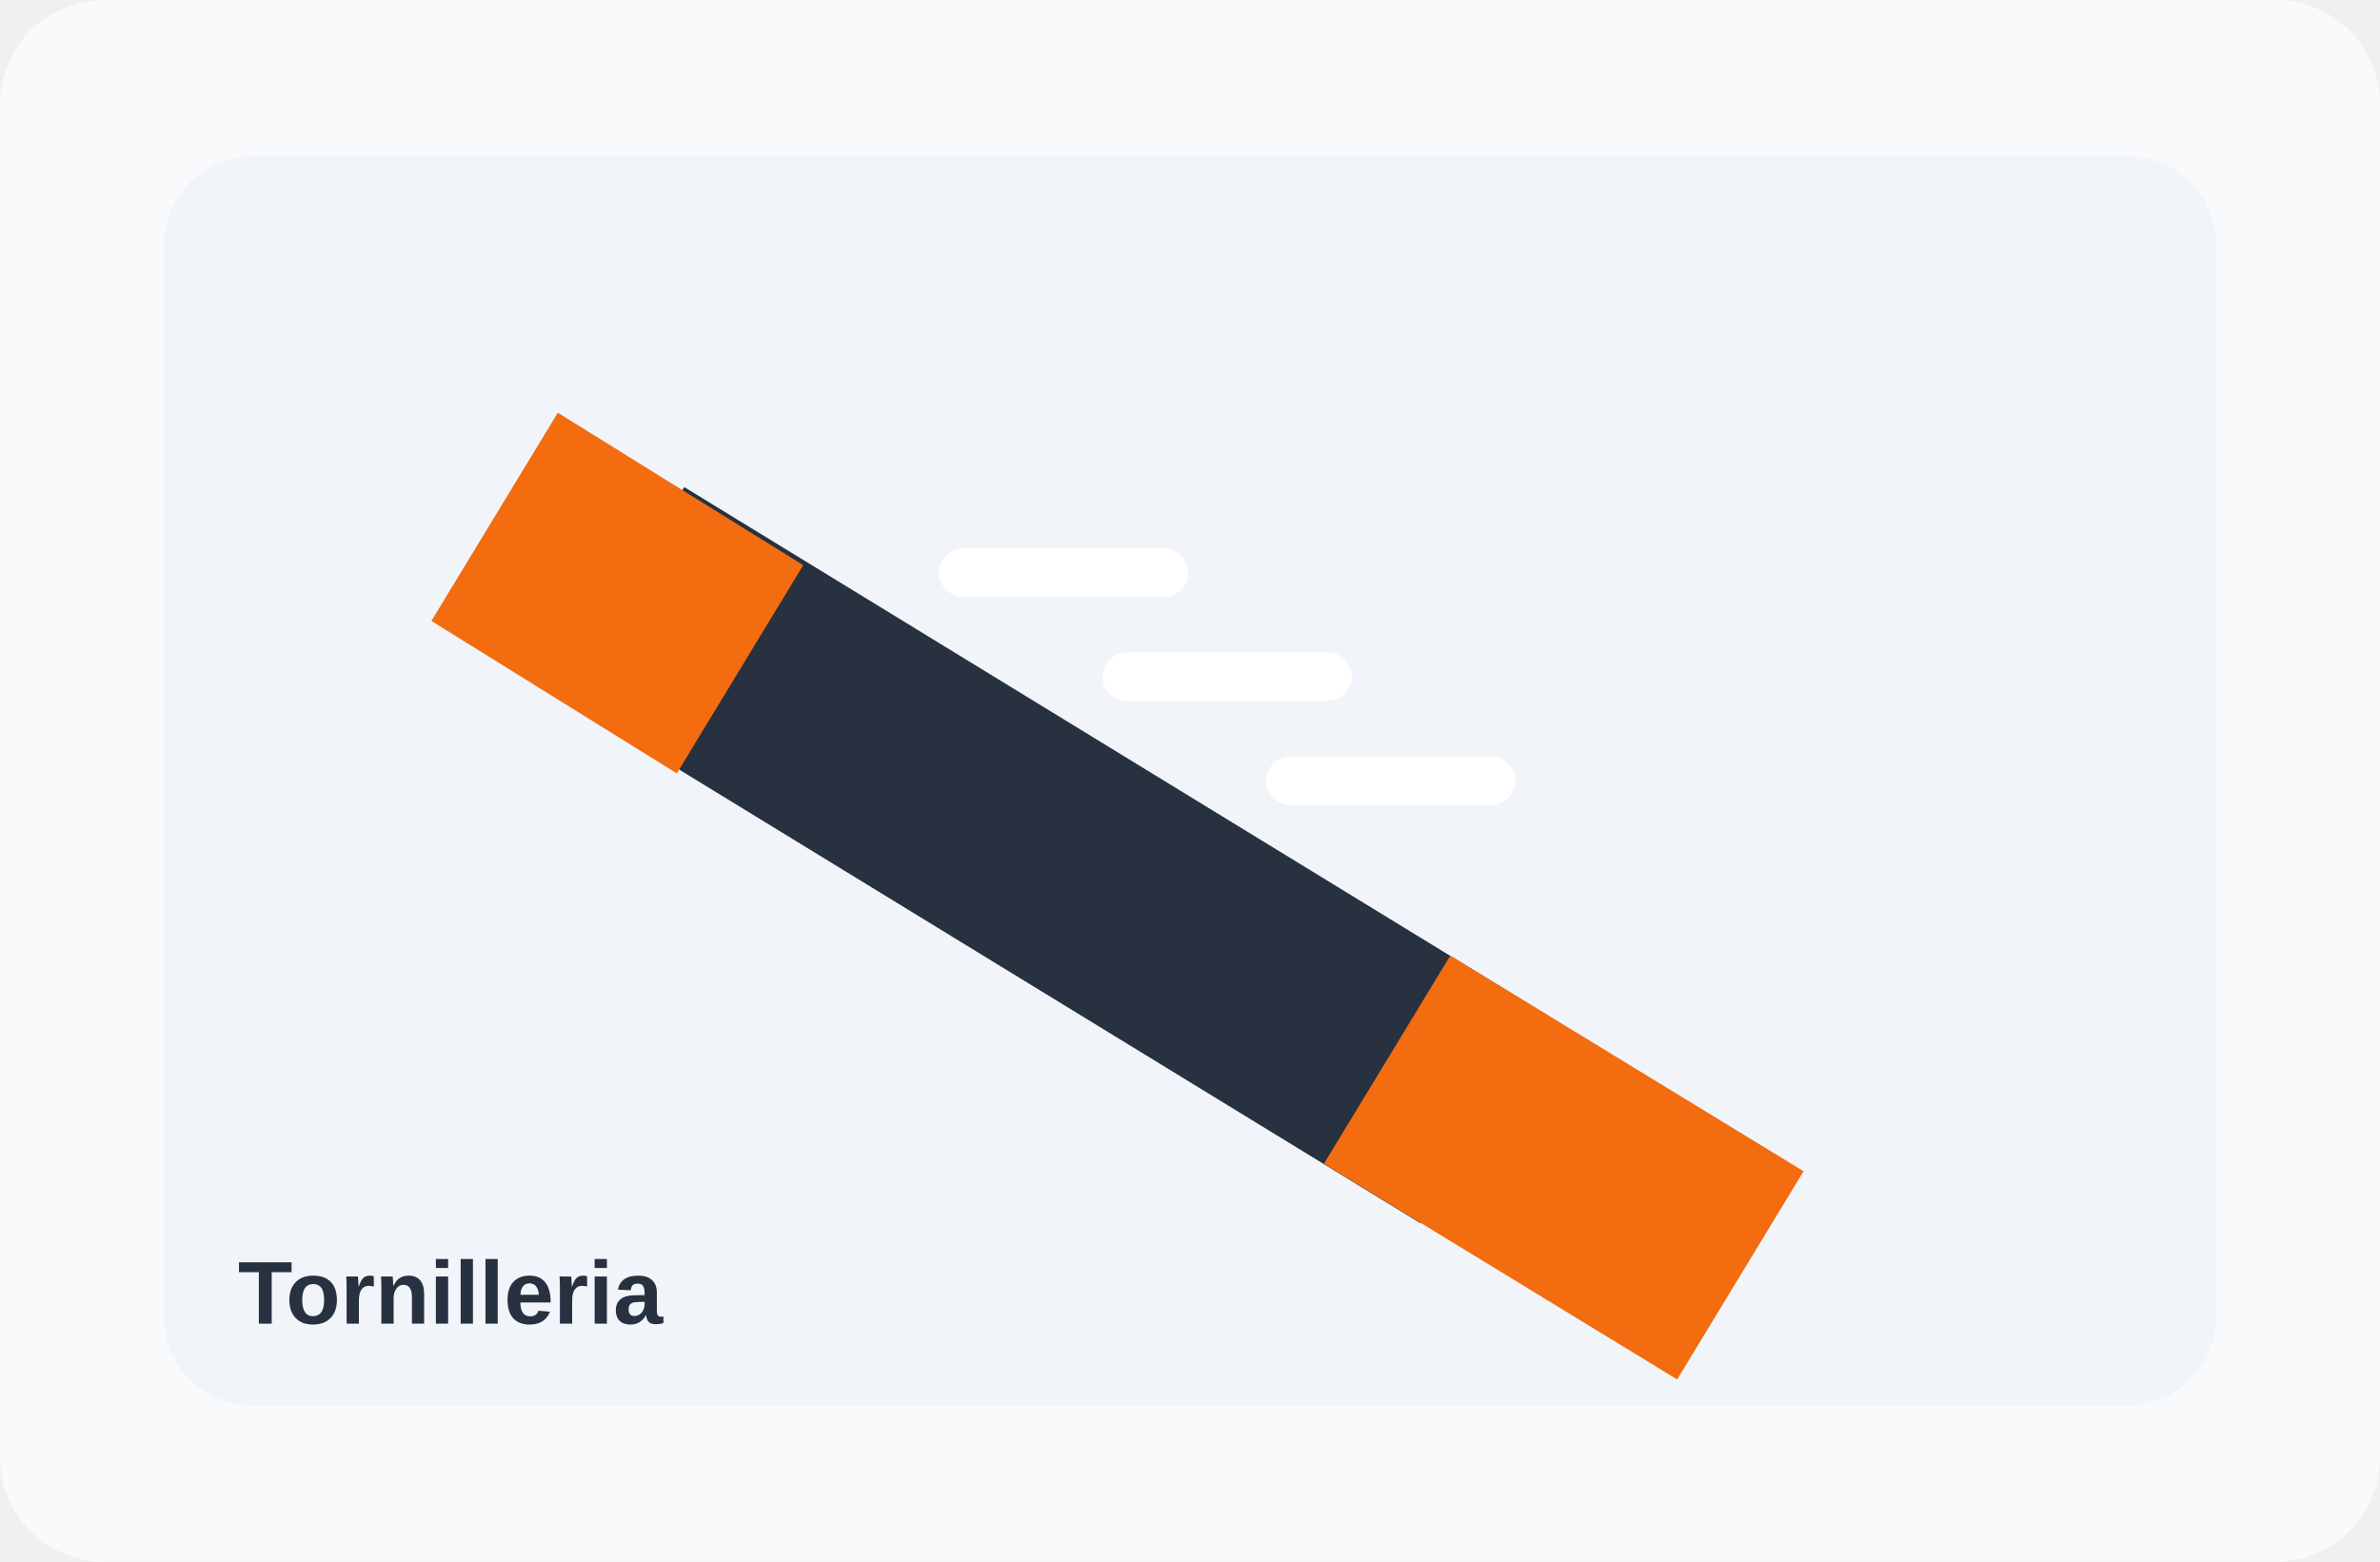
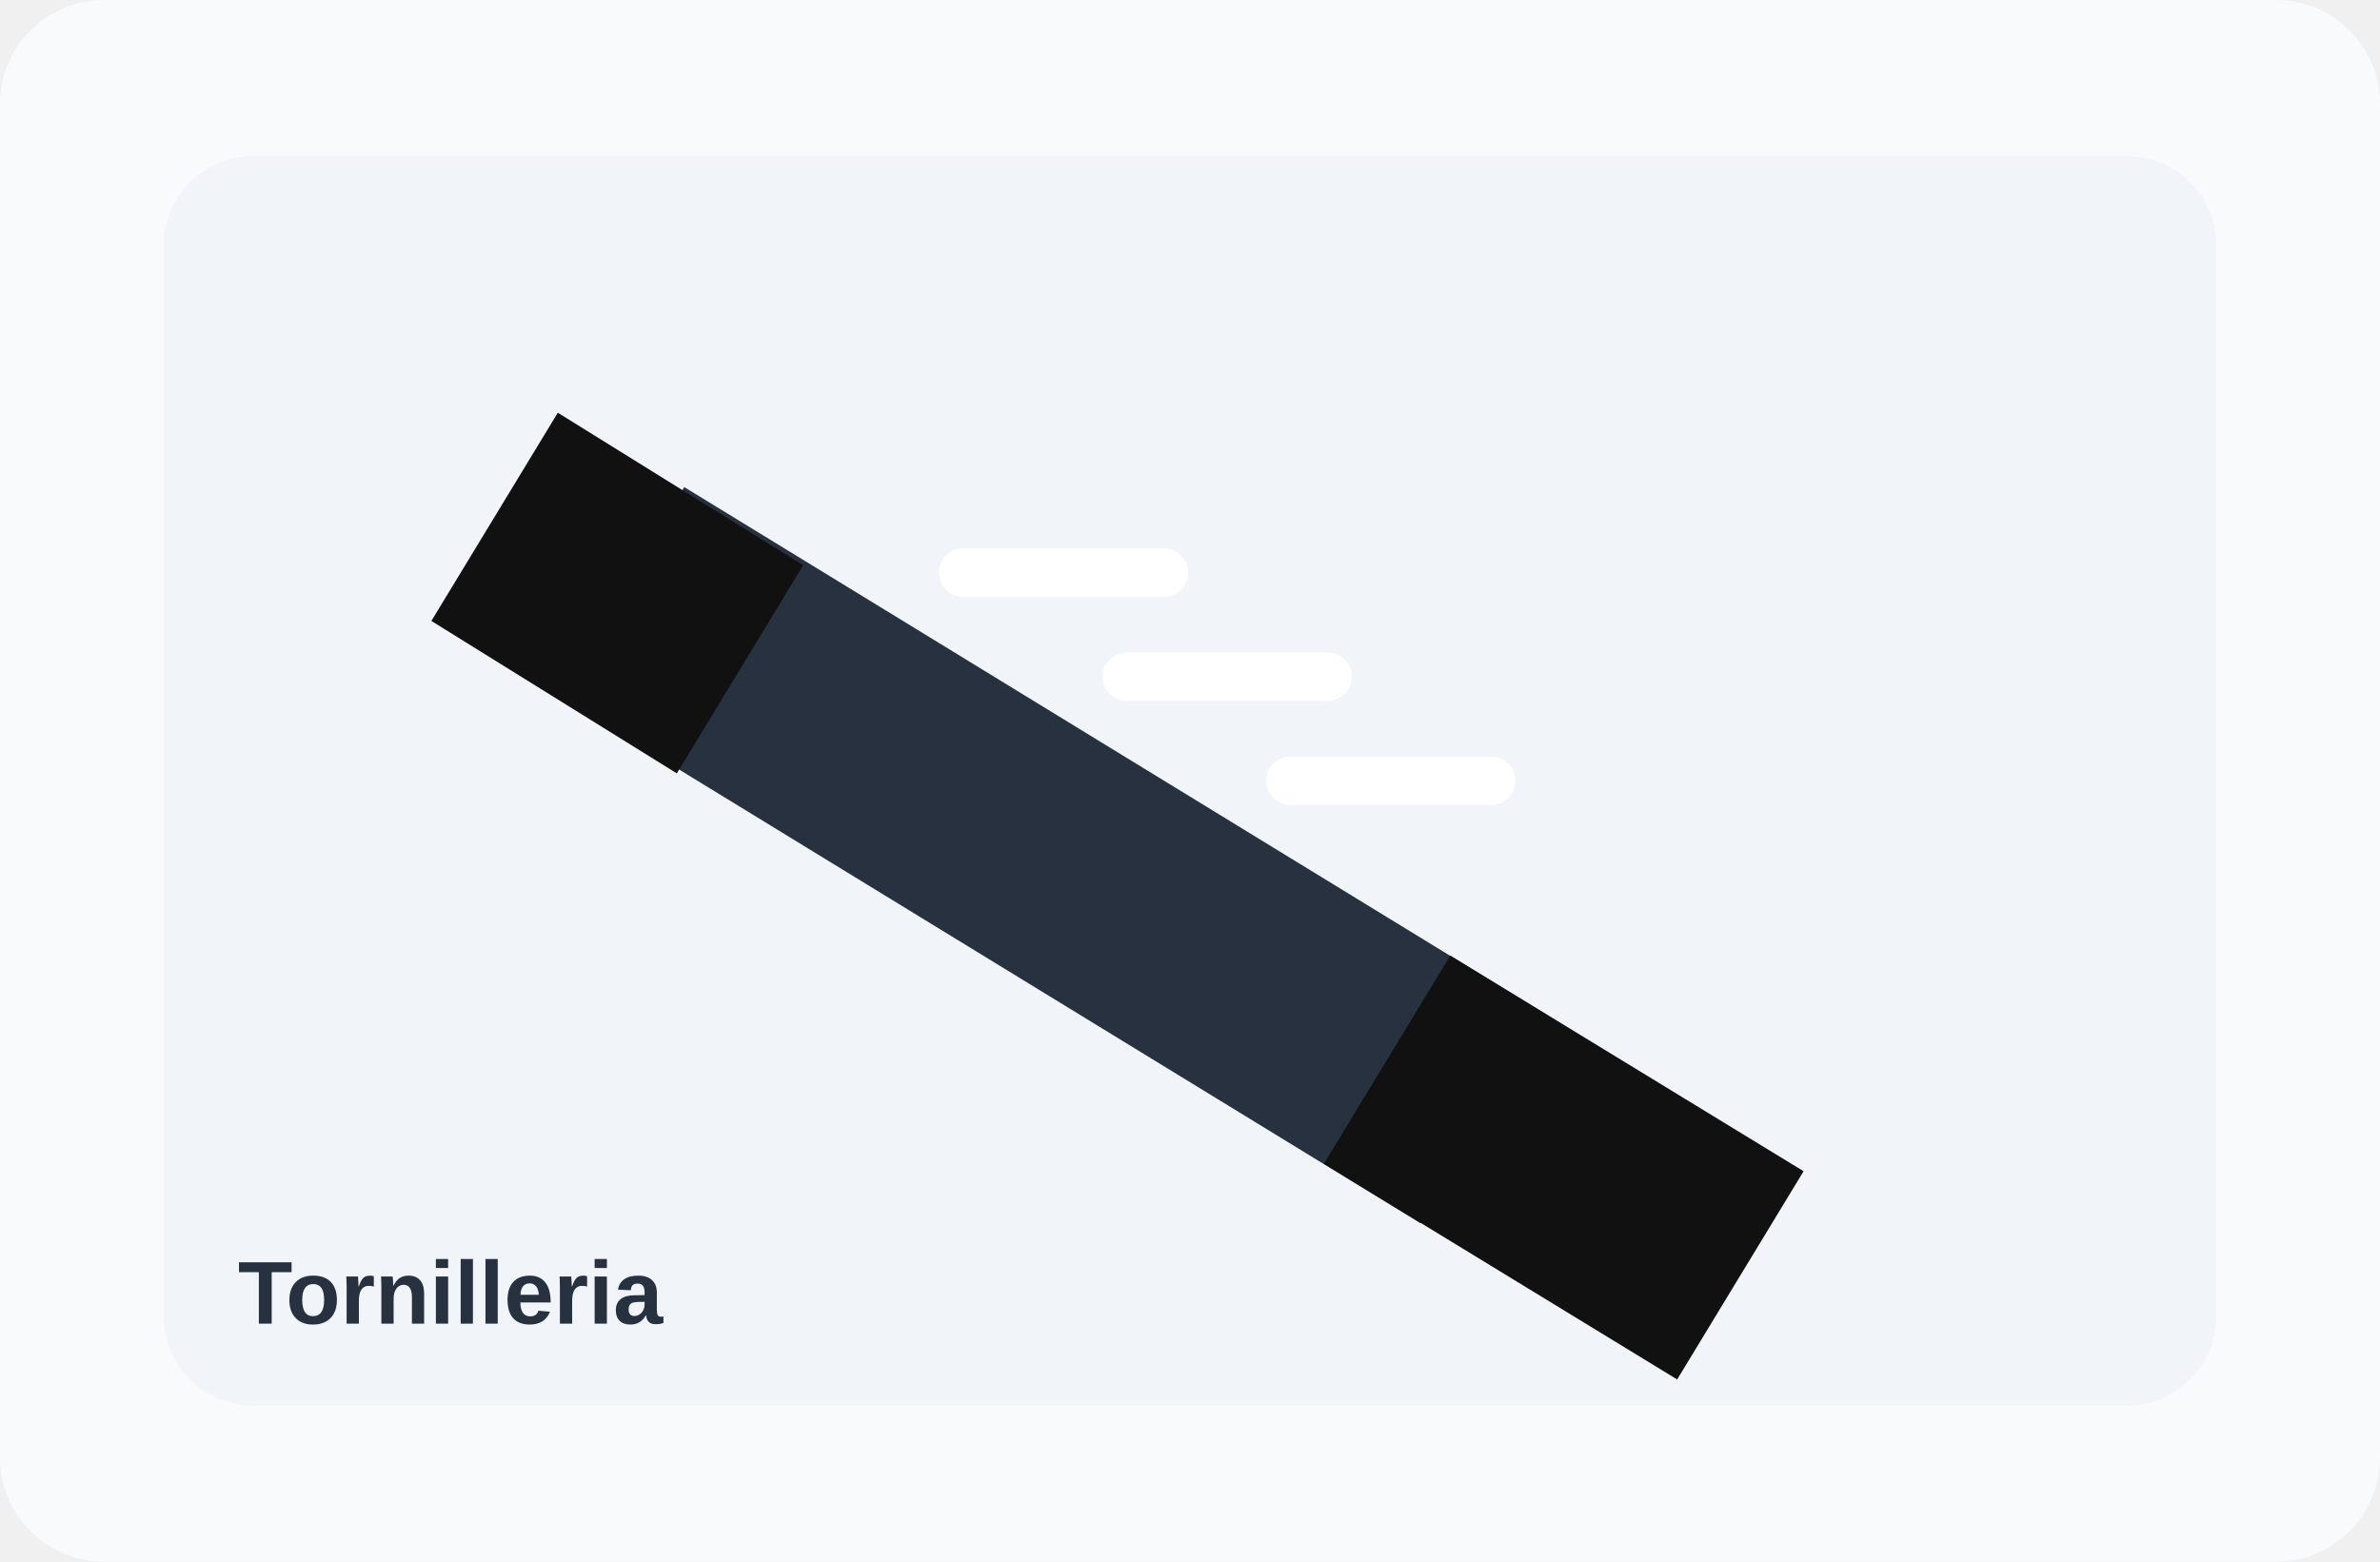
<svg xmlns="http://www.w3.org/2000/svg" width="640" height="420" viewBox="0 0 640 420" role="img" aria-label="Tornilleria">
  <rect width="640" height="420" rx="28" fill="#f8fafc" />
  <rect x="44" y="42" width="552" height="336" rx="24" fill="#f1f5f9" />
  <path d="m184 131 232 142-34 56-232-142z" fill="#27313f" />
-   <path d="m150 111 66 41-34 56-66-41zM390 257l95 58-34 56-95-58z" fill="#f36c10" />
+   <path d="m150 111 66 41-34 56-66-41zM390 257l95 58-34 56-95-58z" fill="#111111" />
  <path d="M303 182h54M259 154h54M347 210h54" stroke="#fff" stroke-width="13" stroke-linecap="round" />
  <text x="64" y="356" fill="#27313f" font-family="Arial, sans-serif" font-size="24" font-weight="700">Tornilleria</text>
</svg>
